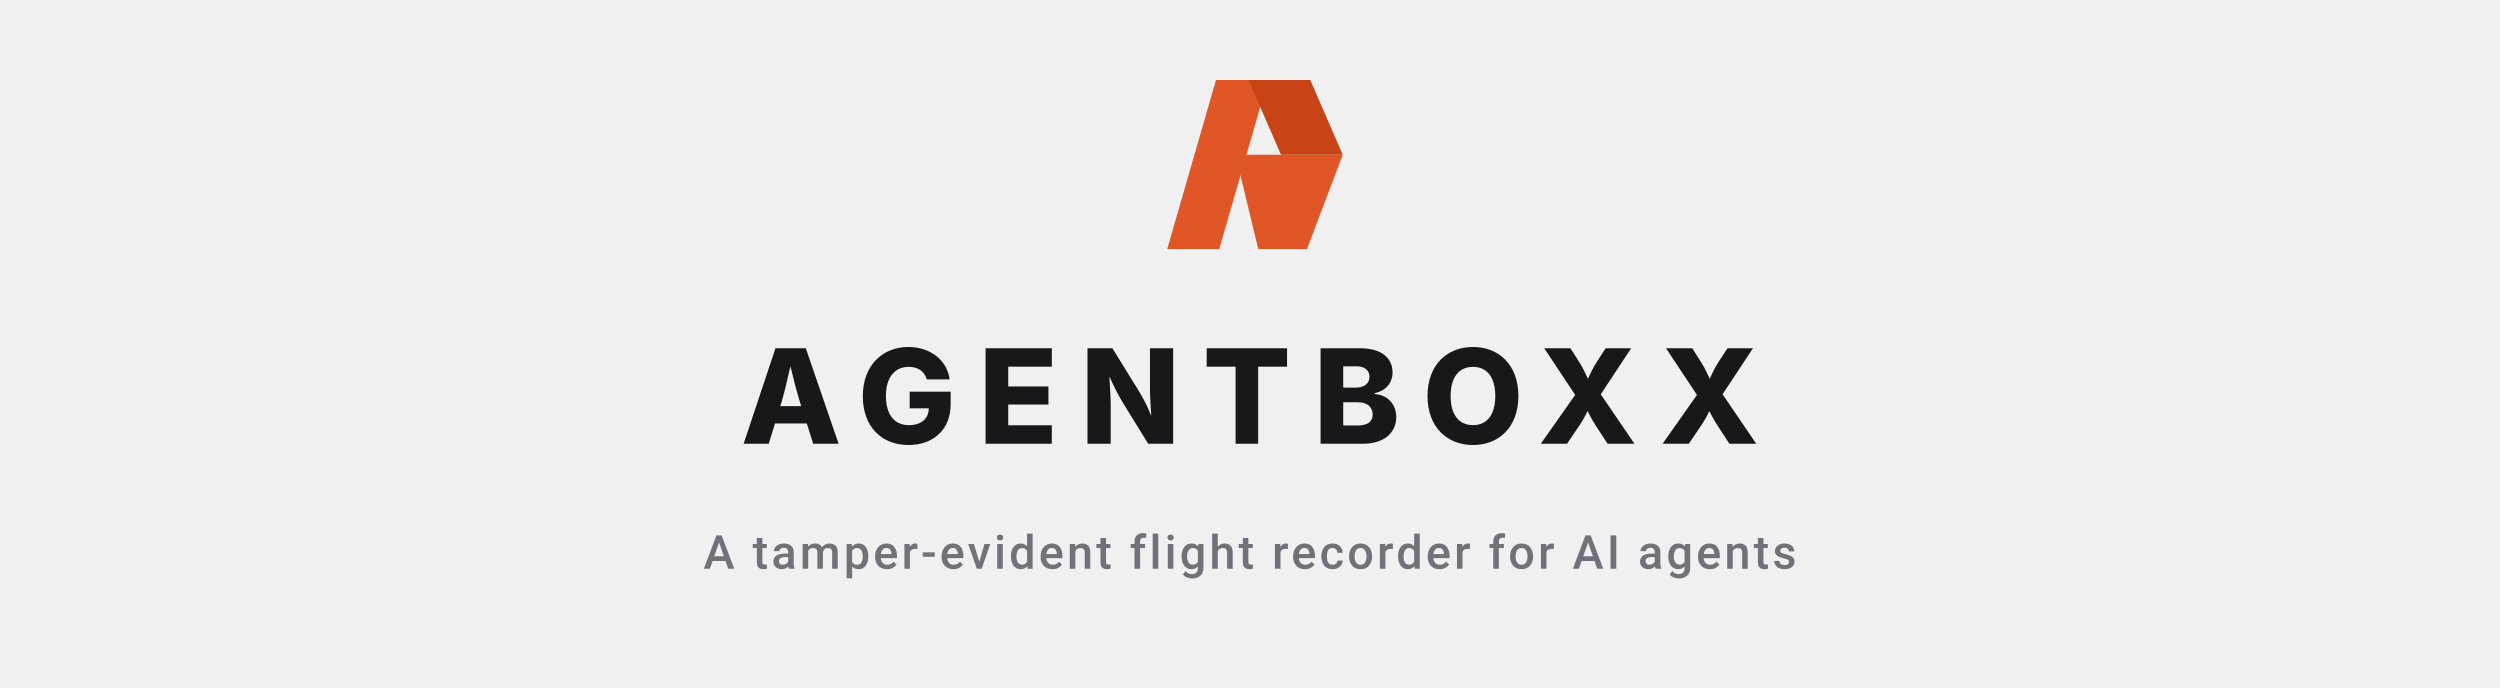
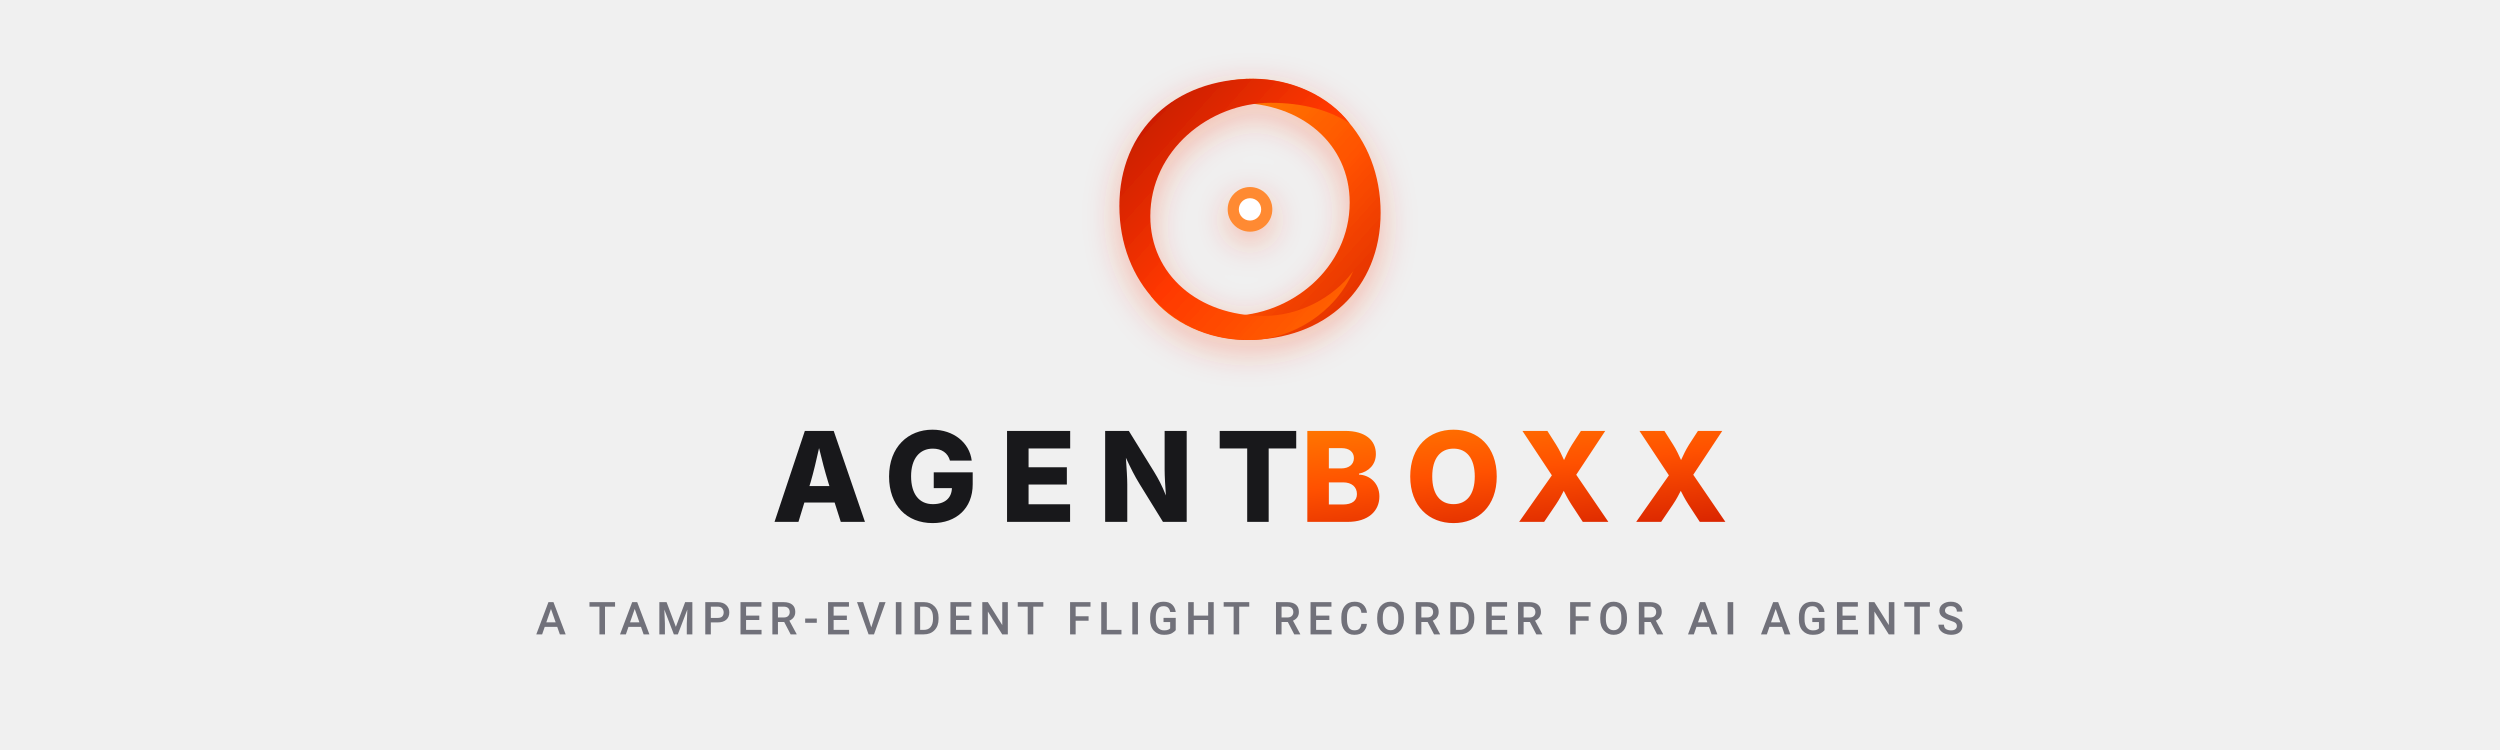
- <svg xmlns="http://www.w3.org/2000/svg" viewBox="0 0 800 220" width="100%" height="100%">
+ <svg xmlns="http://www.w3.org/2000/svg" viewBox="0 0 800 240" width="100%" height="100%">
+   <defs>
+     <linearGradient id="bGrad1" x1="0%" y1="0%" x2="100%" y2="100%">
+       <stop offset="0%" stop-color="#FF9500" />
+       <stop offset="60%" stop-color="#FF5100" />
+       <stop offset="100%" stop-color="#D92400" />
+     </linearGradient>
+     <linearGradient id="bGrad2" x1="100%" y1="100%" x2="0%" y2="0%">
+       <stop offset="0%" stop-color="#FF6A00" />
+       <stop offset="50%" stop-color="#FF3800" />
+       <stop offset="100%" stop-color="#B81400" />
+     </linearGradient>
+     <filter id="bShadow" x="-20%" y="-20%" width="140%" height="140%">
+       <feDropShadow dx="0" dy="6" stdDeviation="10" flood-color="#FF3800" flood-opacity="0.32" />
+     </filter>
+   </defs>
  <style>
-     .mark-primary { fill: #E05626; }
-     .mark-shadow  { fill: #C84417; }
-     
-     .brand-title {
-       font-family: -apple-system, BlinkMacSystemFont, 'Segoe UI', 'Inter', Helvetica, Arial, sans-serif;
+     .brand-main {
+       font-family: -apple-system, BlinkMacSystemFont, 'Segoe UI', 'Inter', Roboto, sans-serif;
      font-weight: 800;
-       font-size: 42px;
+       font-size: 40px;
      letter-spacing: 7px;
      fill: #18181B;
    }
- 
-     .brand-sub {
+     .brand-accent {
+       fill: url(#bGrad1);
+     }
+     .sub-brand {
      font-family: -apple-system, BlinkMacSystemFont, 'Segoe UI', Roboto, sans-serif;
      font-weight: 500;
-       font-size: 15px;
-       letter-spacing: 1px;
+       font-size: 14.5px;
+       letter-spacing: 2px;
      fill: #71717A;
    }

-     /* GitHub Dark Mode Support */
    @media (prefers-color-scheme: dark) {
-       .brand-title { fill: #F4F4F5; }
-       .brand-sub   { fill: #A1A1AA; }
+       .brand-main { fill: #FAFAFA; }
+       .sub-brand  { fill: #A1A1AA; }
    }
  </style>
-   <g transform="translate(400, 10)" text-anchor="middle">
-     <g transform="translate(-40, 0) scale(0.52)">
-       <polygon points="26,134 58,134 88,30 56,30" class="mark-primary" />
-       <polygon points="68,76 134,76 112,134 82,134" class="mark-primary" />
-       <polygon points="76,30 114,30 134,76 96,76" class="mark-shadow" />
+   <g transform="translate(400, 15)" text-anchor="middle">
+     <g transform="translate(0, 52) scale(0.55)" filter="url(#bShadow)">
+       <path d="M 0,-76 C 45,-76 76,-42 76,2 C 76,46 44,76 -2,76 C -24,76 -46,66 -58,50 C -46,58 -30,62 -12,62 C 24,62 58,34 58,-4 C 58,-38 30,-62 -8,-62 C -28,-62 -48,-52 -60,-36 C -50,-60 -24,-76 0,-76 Z" fill="url(#bGrad1)" />
+       <path d="M 0,76 C -45,76 -76,42 -76,-2 C -76,-46 -44,-76 2,-76 C 24,-76 46,-66 58,-50 C 46,-58 30,-62 12,-62 C -24,-62 -58,-34 -58,4 C -58,38 -30,62 8,62 C 28,62 48,52 60,36 C 50,60 24,76 0,76 Z" fill="url(#bGrad2)" />
+       <circle cx="0" cy="0" r="13" fill="#FF8A33" />
+       <circle cx="0" cy="0" r="6.5" fill="#FFFFFF" />
    </g>
-     <text x="0" y="132" class="brand-title">AGENTBOXX</text>
-     <text x="0" y="172" class="brand-sub">A tamper-evident flight recorder for AI agents</text>
+     <text x="0" y="152" class="brand-main">AGENT<tspan class="brand-accent">BOXX</tspan>
+     </text>
+     <text x="0" y="188" class="sub-brand">A TAMPER-EVIDENT FLIGHT RECORDER FOR AI AGENTS</text>
  </g>
</svg>
